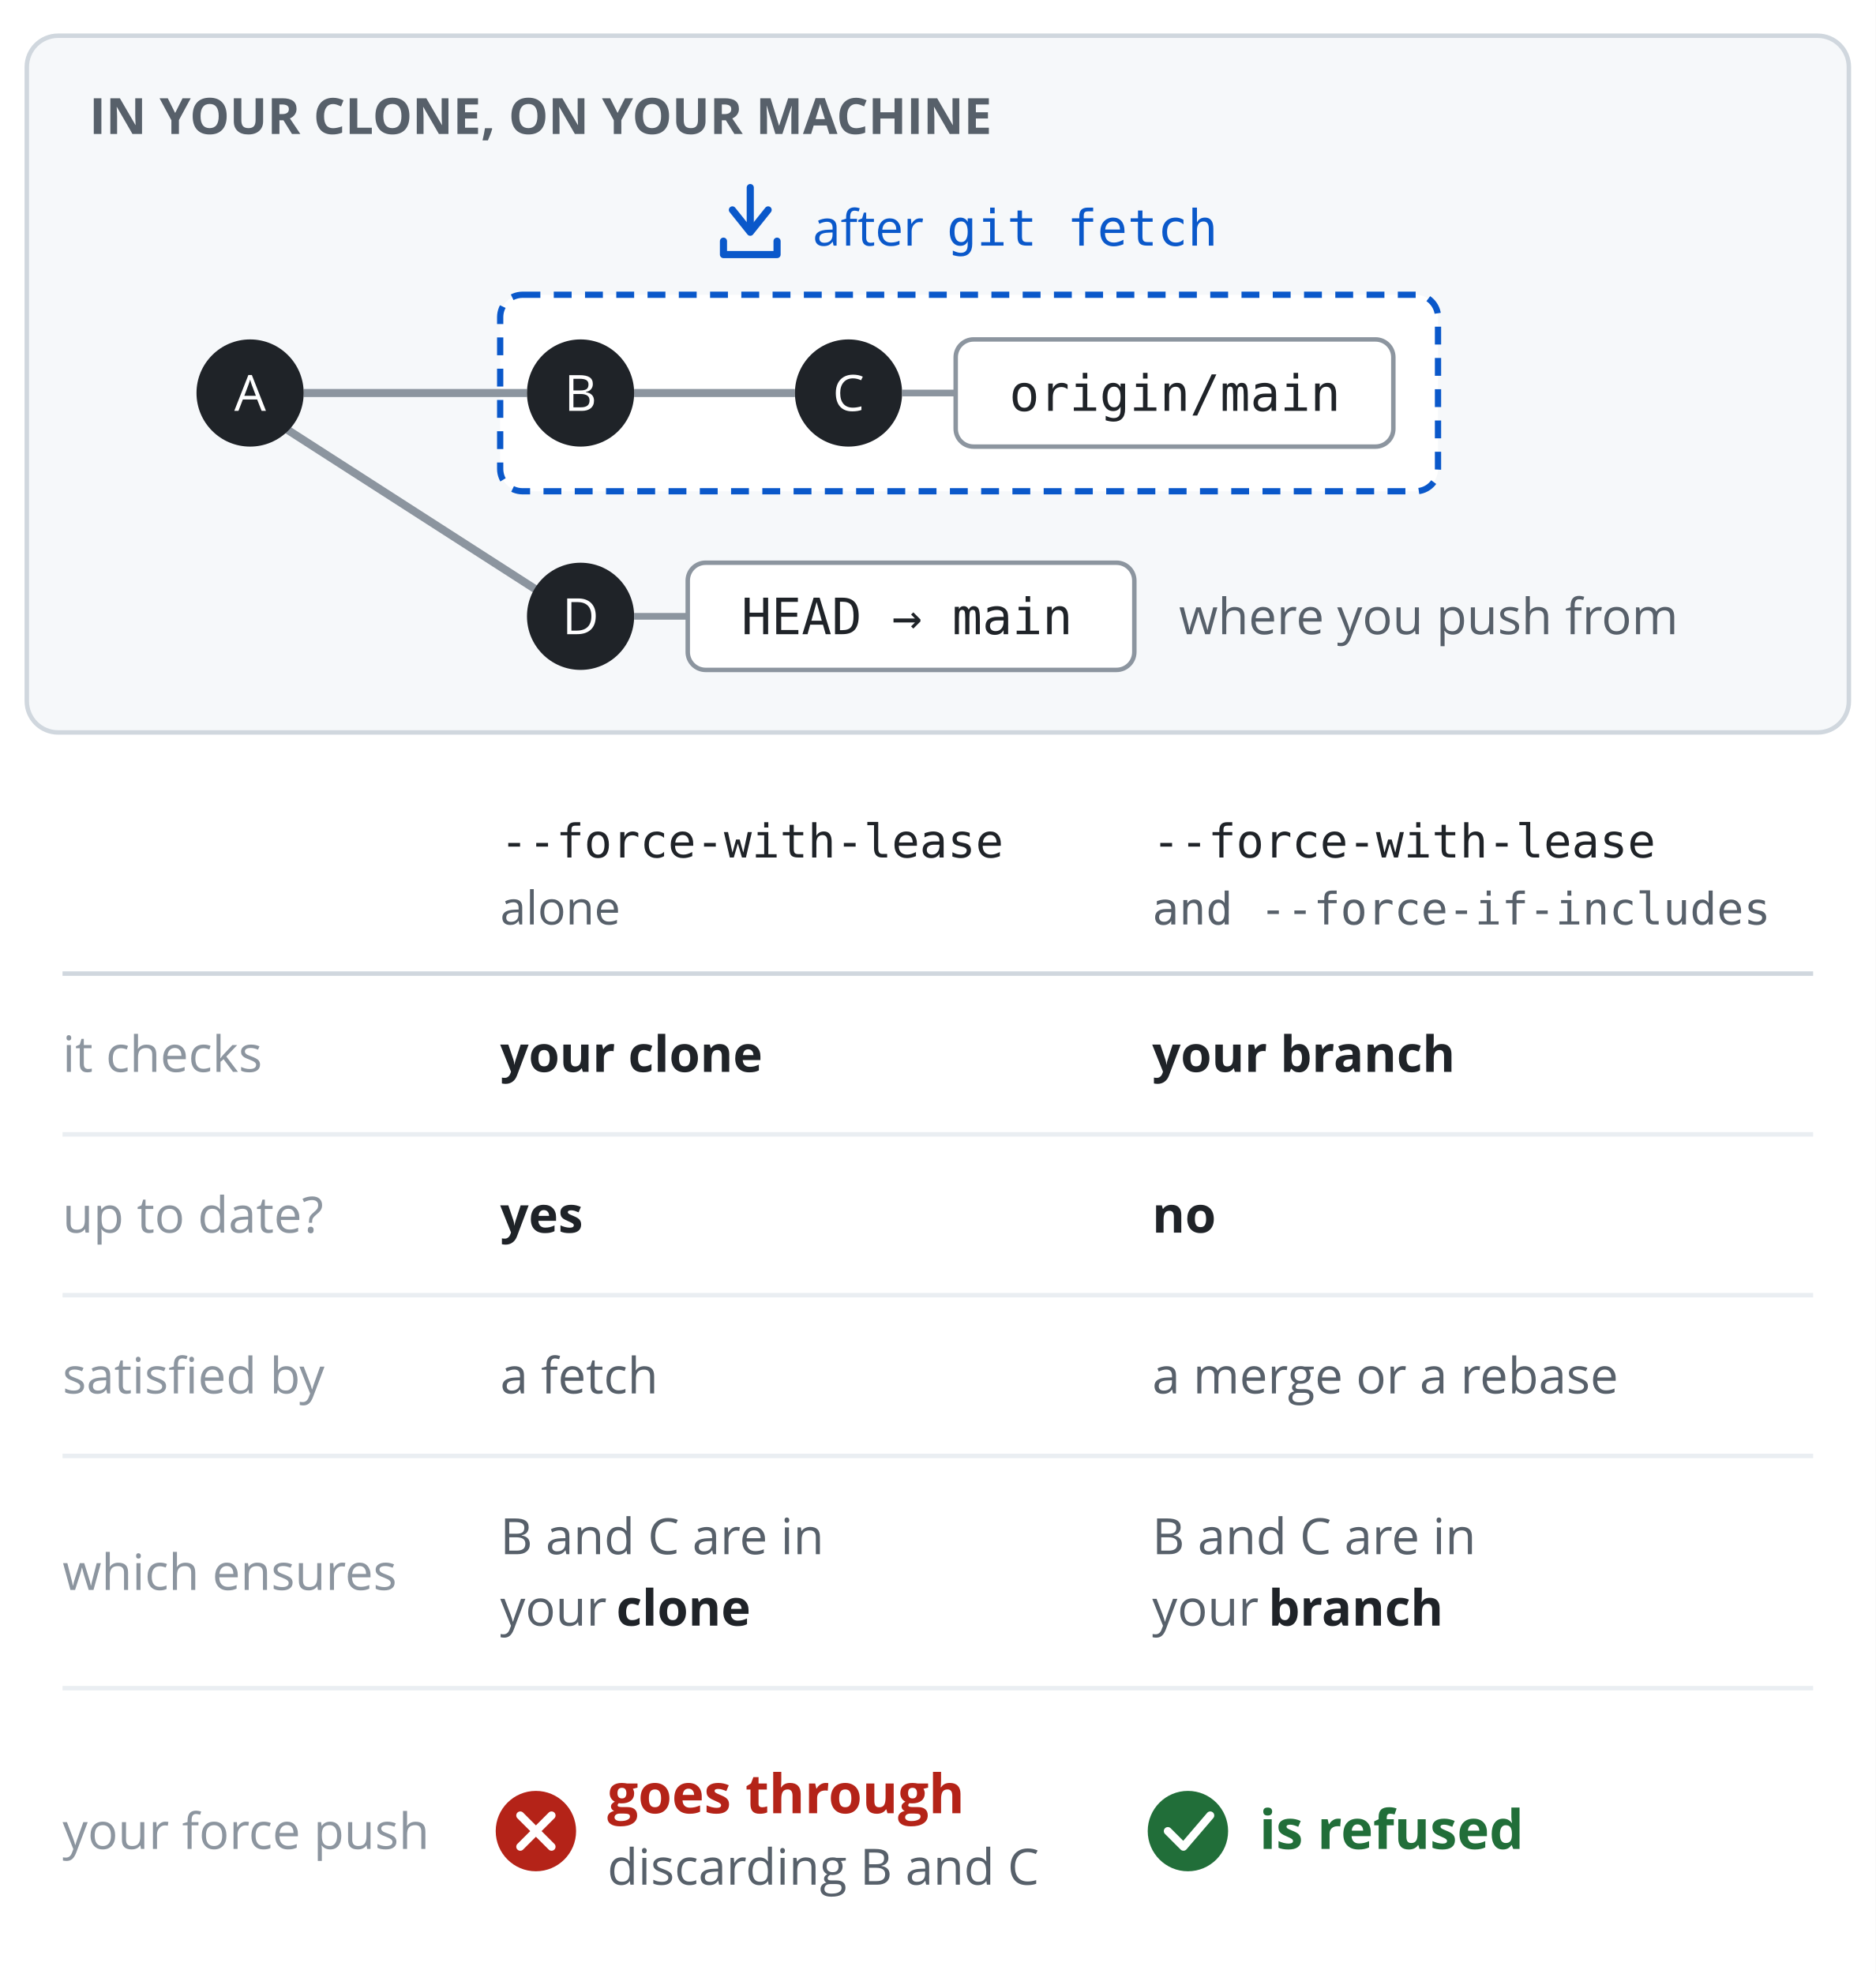
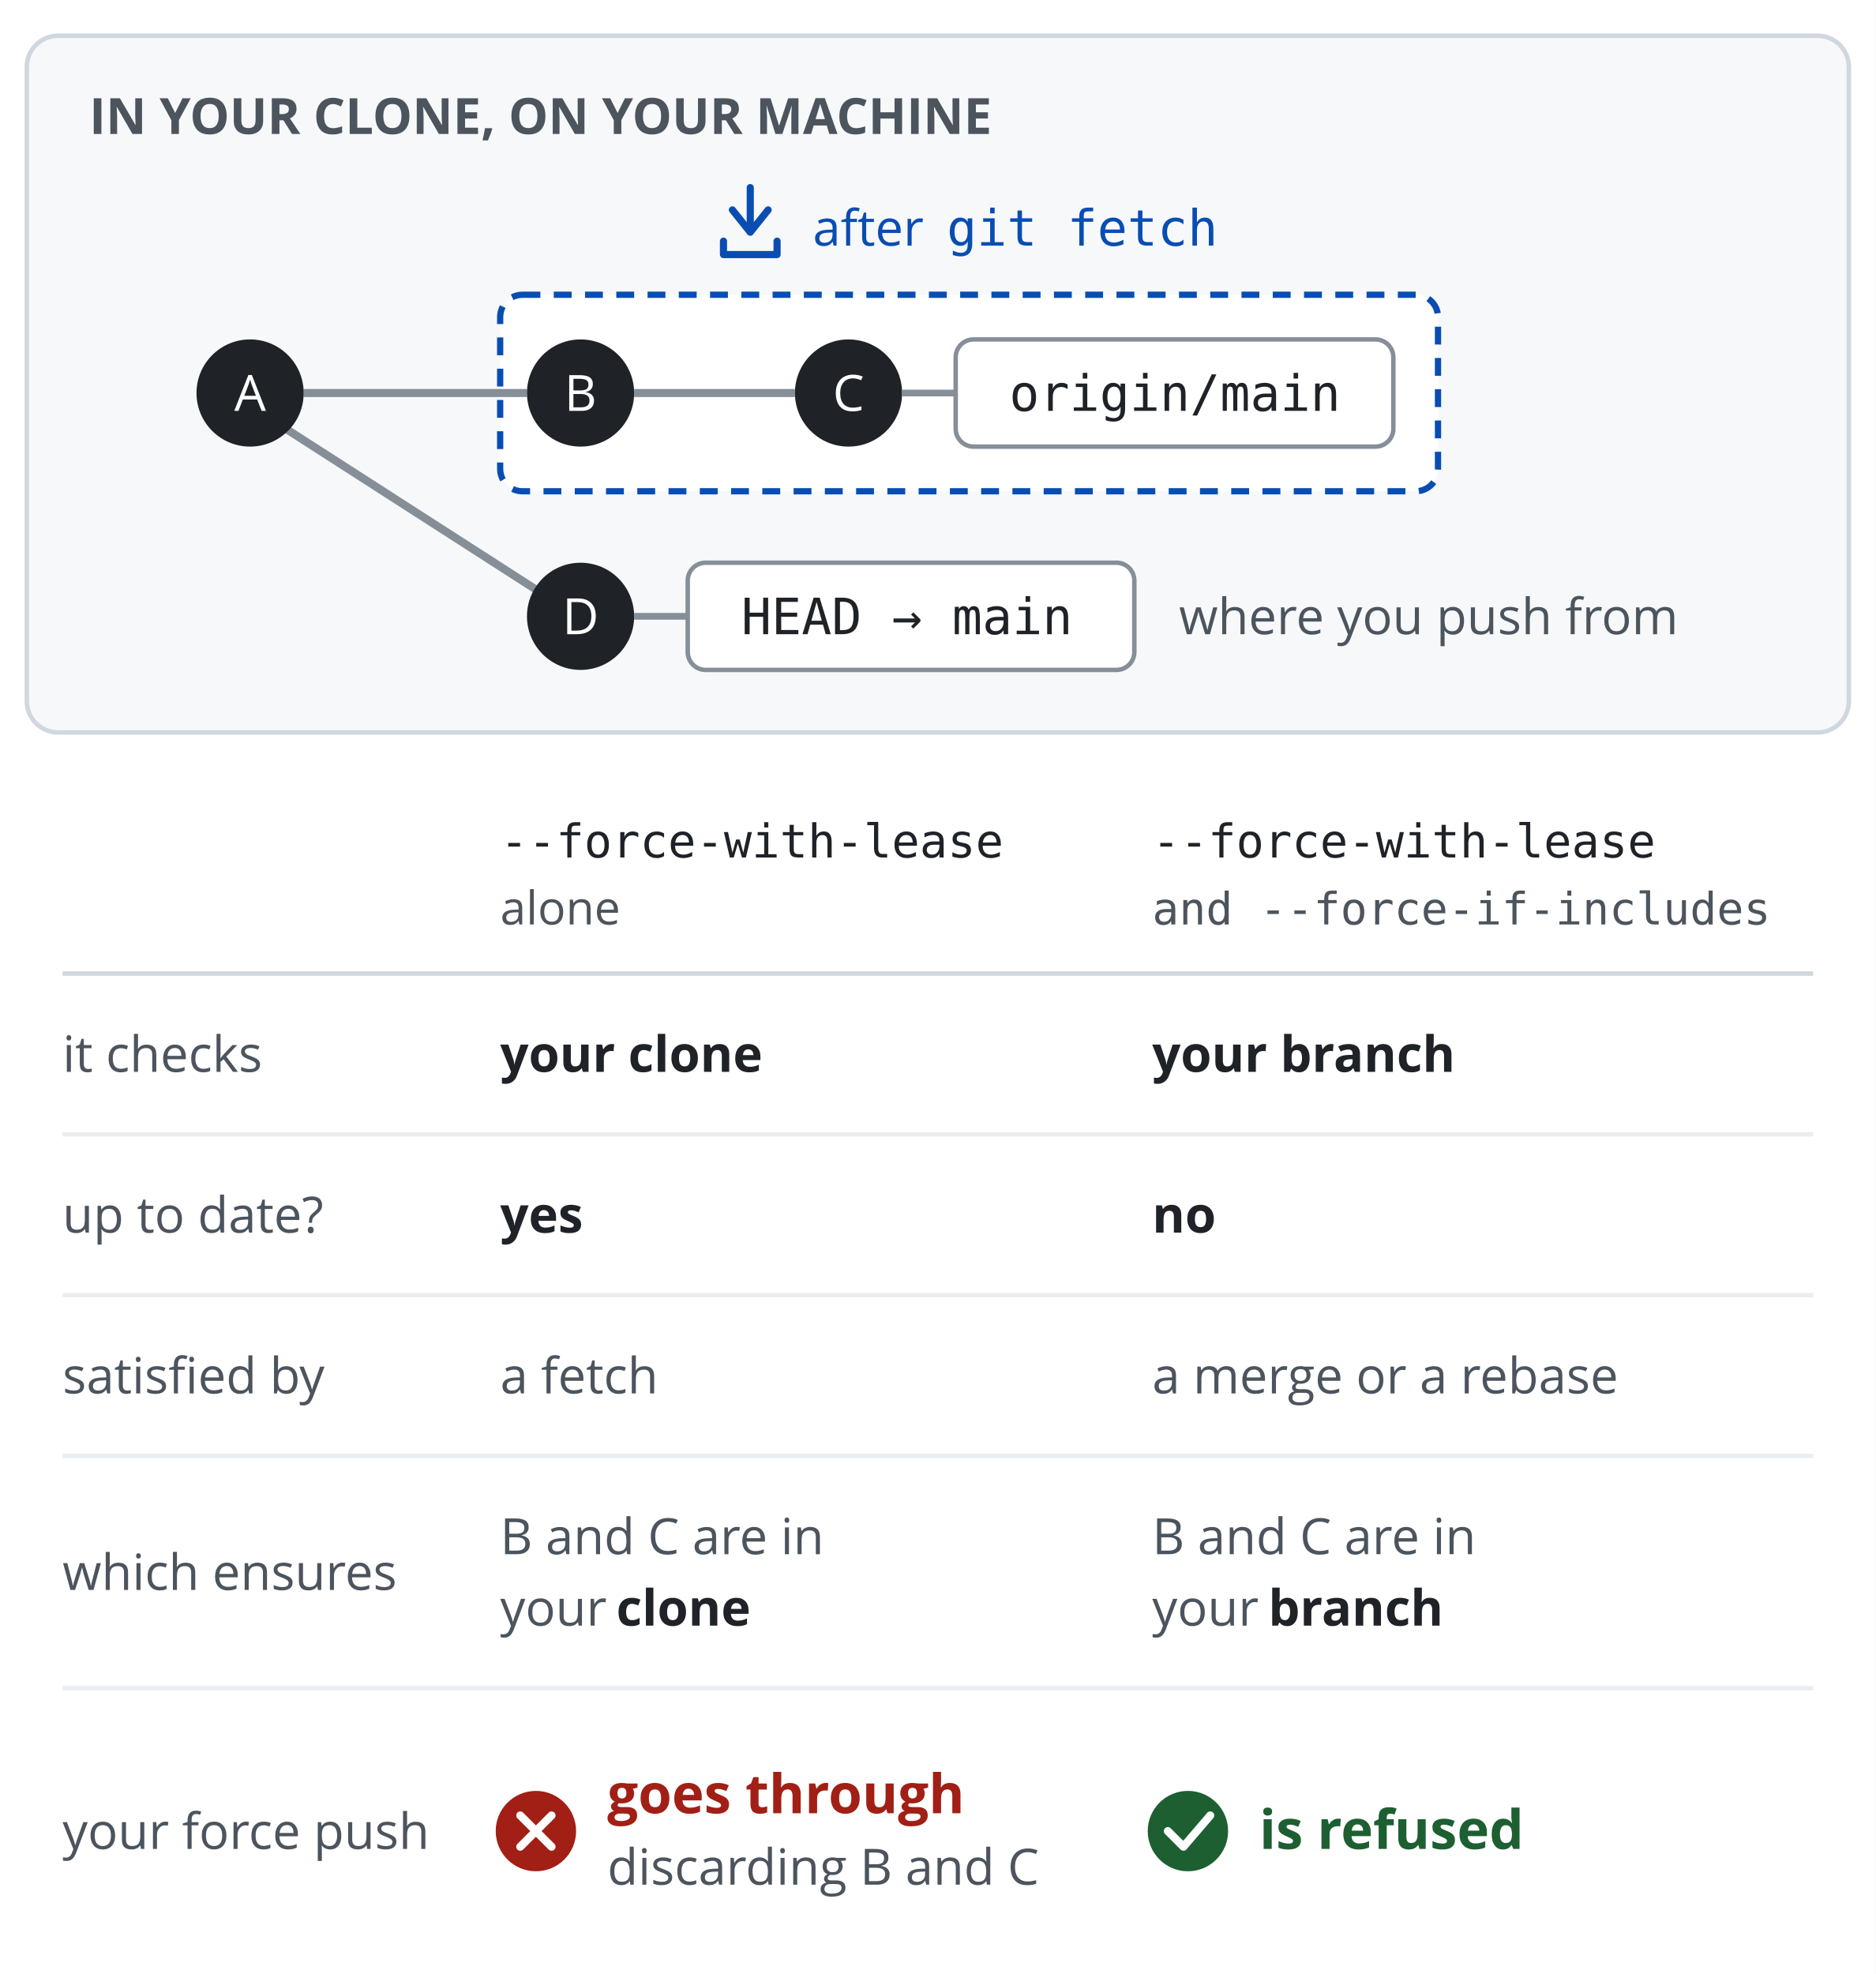
<svg xmlns="http://www.w3.org/2000/svg" viewBox="0 0 420 442" width="100%" role="img" aria-labelledby="fwl-title" aria-describedby="fwl-desc" font-family="'Open Sans','Segoe UI',Helvetica,Arial,sans-serif">
  <g aria-hidden="true">
    <rect class="canvas" x="0" y="0" width="420" height="442" fill="#ffffff" />
    <rect class="panel" x="6" y="8" width="408" height="156" rx="7" fill="#f6f8fa" stroke="#d0d7de" />
-     <text class="muted" x="20" y="30" font-size="11.2" font-weight="700" fill="#57606a">IN YOUR CLONE, ON YOUR MACHINE</text>
-     <path class="info-stroke" d="M168 42 L168 51" stroke="#0a58ca" stroke-width="1.6" stroke-linecap="round" />
-     <path class="info-stroke" d="M164 47 L168 52 L172 47" fill="none" stroke="#0a58ca" stroke-width="1.6" stroke-linecap="round" stroke-linejoin="round" />
-     <path class="info-stroke" d="M162 54 L162 57 L174 57 L174 54" fill="none" stroke="#0a58ca" stroke-width="1.6" stroke-linecap="round" stroke-linejoin="round" />
-     <text class="info" x="182" y="55" font-size="11.2" fill="#0a58ca">after</text>
-     <text class="info" x="212" y="55" font-size="11.2" fill="#0a58ca" font-family="ui-monospace,'SFMono-Regular',Menlo,Consolas,monospace">git fetch</text>
-     <rect class="card-info" x="112" y="66" width="210" height="44" rx="5" fill="#ffffff" stroke="#0a58ca" stroke-width="1.4" stroke-dasharray="4 3" />
-     <path class="edge" d="M68 88 L118 88" stroke="#8c959f" stroke-width="1.8" fill="none" />
-     <path class="edge" d="M142 88 L178 88" stroke="#8c959f" stroke-width="1.8" fill="none" />
-     <path class="edge" d="M64 96 L120 132" stroke="#8c959f" stroke-width="1.8" fill="none" />
+     <text class="muted" x="20" y="30" font-size="11.2" font-weight="700" fill="#4c545d">IN YOUR CLONE, ON YOUR MACHINE</text>
+     <path class="info-stroke" d="M168 42 L168 51" stroke="#094db2" stroke-width="1.6" stroke-linecap="round" />
+     <path class="info-stroke" d="M164 47 L168 52 L172 47" fill="none" stroke="#094db2" stroke-width="1.6" stroke-linecap="round" stroke-linejoin="round" />
+     <path class="info-stroke" d="M162 54 L162 57 L174 57 L174 54" fill="none" stroke="#094db2" stroke-width="1.6" stroke-linecap="round" stroke-linejoin="round" />
+     <text class="info" x="182" y="55" font-size="11.2" fill="#094db2">after</text>
+     <text class="info" x="212" y="55" font-size="11.2" fill="#094db2" font-family="ui-monospace,'SFMono-Regular',Menlo,Consolas,monospace">git fetch</text>
+     <rect class="card-info" x="112" y="66" width="210" height="44" rx="5" fill="#ffffff" stroke="#094db2" stroke-width="1.4" stroke-dasharray="4 3" />
+     <path class="edge" d="M68 88 L118 88" stroke="#868e98" stroke-width="1.8" fill="none" />
+     <path class="edge" d="M142 88 L178 88" stroke="#868e98" stroke-width="1.8" fill="none" />
+     <path class="edge" d="M64 96 L120 132" stroke="#868e98" stroke-width="1.8" fill="none" />
    <circle class="node" cx="56" cy="88" r="12" fill="#1f2328" />
    <text class="node-label" x="56" y="92" font-size="11.2" fill="#ffffff" text-anchor="middle">A</text>
    <circle class="node" cx="130" cy="88" r="12" fill="#1f2328" />
    <text class="node-label" x="130" y="92" font-size="11.2" fill="#ffffff" text-anchor="middle">B</text>
    <circle class="node" cx="190" cy="88" r="12" fill="#1f2328" />
    <text class="node-label" x="190" y="92" font-size="11.2" fill="#ffffff" text-anchor="middle">C</text>
-     <line class="edge" x1="202" y1="88" x2="214" y2="88" stroke="#8c959f" stroke-width="1.5" />
-     <rect class="ref" x="214" y="76" width="98" height="24" rx="4" fill="#ffffff" stroke="#8c959f" />
+     <line class="edge" x1="202" y1="88" x2="214" y2="88" stroke="#868e98" stroke-width="1.5" />
+     <rect class="ref" x="214" y="76" width="98" height="24" rx="4" fill="#ffffff" stroke="#868e98" />
    <text class="ink" x="226" y="92" font-size="11.2" fill="#1f2328" font-family="ui-monospace,'SFMono-Regular',Menlo,Consolas,monospace">origin/main</text>
    <circle class="node" cx="130" cy="138" r="12" fill="#1f2328" />
    <text class="node-label" x="130" y="142" font-size="11.2" fill="#ffffff" text-anchor="middle">D</text>
-     <line class="edge" x1="142" y1="138" x2="154" y2="138" stroke="#8c959f" stroke-width="1.5" />
-     <rect class="ref" x="154" y="126" width="100" height="24" rx="4" fill="#ffffff" stroke="#8c959f" />
+     <line class="edge" x1="142" y1="138" x2="154" y2="138" stroke="#868e98" stroke-width="1.5" />
+     <rect class="ref" x="154" y="126" width="100" height="24" rx="4" fill="#ffffff" stroke="#868e98" />
    <text class="ink" x="166" y="142" font-size="11.2" fill="#1f2328" font-family="ui-monospace,'SFMono-Regular',Menlo,Consolas,monospace">HEAD → main</text>
-     <text class="muted" x="264" y="142" font-size="11.2" fill="#57606a">where you push from</text>
+     <text class="muted" x="264" y="142" font-size="11.2" fill="#4c545d">where you push from</text>
    <text class="ink" x="112" y="192" font-size="10.4" fill="#1f2328" font-family="ui-monospace,'SFMono-Regular',Menlo,Consolas,monospace">--force-with-lease</text>
-     <text class="muted" x="112" y="207" font-size="10.4" fill="#57606a">alone</text>
+     <text class="muted" x="112" y="207" font-size="10.4" fill="#4c545d">alone</text>
    <text class="ink" x="258" y="192" font-size="10.4" fill="#1f2328" font-family="ui-monospace,'SFMono-Regular',Menlo,Consolas,monospace">--force-with-lease</text>
-     <text class="muted" x="258" y="207" font-size="10" fill="#57606a" font-family="ui-monospace,'SFMono-Regular',Menlo,Consolas,monospace">and --force-if-includes</text>
+     <text class="muted" x="258" y="207" font-size="10" fill="#4c545d" font-family="ui-monospace,'SFMono-Regular',Menlo,Consolas,monospace">and --force-if-includes</text>
    <line class="rule" x1="14" y1="218" x2="406" y2="218" stroke="#d0d7de" />
-     <text class="faint" x="14" y="240" font-size="11.2" fill="#8c959f">it checks</text>
+     <text class="muted" x="14" y="240" font-size="11.2" fill="#4c545d">it checks</text>
    <text class="ink" x="112" y="240" font-size="11.2" font-weight="700" fill="#1f2328">your clone</text>
    <text class="ink" x="258" y="240" font-size="11.2" font-weight="700" fill="#1f2328">your branch</text>
    <line class="rule" x1="14" y1="254" x2="406" y2="254" stroke="#eaeef2" />
-     <text class="faint" x="14" y="276" font-size="11.2" fill="#8c959f">up to date?</text>
+     <text class="muted" x="14" y="276" font-size="11.2" fill="#4c545d">up to date?</text>
    <text class="ink" x="112" y="276" font-size="11.2" font-weight="700" fill="#1f2328">yes</text>
    <text class="ink" x="258" y="276" font-size="11.2" font-weight="700" fill="#1f2328">no</text>
    <line class="rule" x1="14" y1="290" x2="406" y2="290" stroke="#eaeef2" />
-     <text class="faint" x="14" y="312" font-size="11.2" fill="#8c959f">satisfied by</text>
-     <text class="muted" x="112" y="312" font-size="11.2" fill="#57606a">a fetch</text>
-     <text class="muted" x="258" y="312" font-size="11.2" fill="#57606a">a merge or a rebase</text>
+     <text class="muted" x="14" y="312" font-size="11.2" fill="#4c545d">satisfied by</text>
+     <text class="muted" x="112" y="312" font-size="11.2" fill="#4c545d">a fetch</text>
+     <text class="muted" x="258" y="312" font-size="11.2" fill="#4c545d">a merge or a rebase</text>
    <line class="rule" x1="14" y1="326" x2="406" y2="326" stroke="#eaeef2" />
-     <text class="faint" x="14" y="356" font-size="11.2" fill="#8c959f">which ensures</text>
-     <text class="muted" x="112" y="348" font-size="11.2" fill="#57606a">B and C are in</text>
-     <text class="muted" x="112" y="364" font-size="11.2" fill="#57606a">your</text>
+     <text class="muted" x="14" y="356" font-size="11.2" fill="#4c545d">which ensures</text>
+     <text class="muted" x="112" y="348" font-size="11.2" fill="#4c545d">B and C are in</text>
+     <text class="muted" x="112" y="364" font-size="11.2" fill="#4c545d">your</text>
    <text class="ink" x="138" y="364" font-size="11.2" font-weight="700" fill="#1f2328">clone</text>
-     <text class="muted" x="258" y="348" font-size="11.2" fill="#57606a">B and C are in</text>
-     <text class="muted" x="258" y="364" font-size="11.2" fill="#57606a">your</text>
+     <text class="muted" x="258" y="348" font-size="11.2" fill="#4c545d">B and C are in</text>
+     <text class="muted" x="258" y="364" font-size="11.2" fill="#4c545d">your</text>
    <text class="ink" x="284" y="364" font-size="11.2" font-weight="700" fill="#1f2328">branch</text>
    <line class="rule" x1="14" y1="378" x2="406" y2="378" stroke="#eaeef2" />
-     <text class="faint" x="14" y="414" font-size="11.2" fill="#8c959f">your force push</text>
-     <circle class="bad" cx="120" cy="410" r="9" fill="#b42318" />
+     <text class="muted" x="14" y="414" font-size="11.2" fill="#4c545d">your force push</text>
+     <circle class="bad" cx="120" cy="410" r="9" fill="#a11f15" />
    <path class="glyph" d="M116.5 406.5 L123.5 413.5 M123.5 406.5 L116.5 413.5" fill="none" stroke="#ffffff" stroke-width="1.8" stroke-linecap="round" />
-     <text class="bad" x="136" y="406" font-size="12.2" font-weight="700" fill="#b42318">goes through</text>
-     <text class="muted" x="136" y="422" font-size="11.2" fill="#57606a">discarding B and C</text>
-     <circle class="ok" cx="266" cy="410" r="9" fill="#216e39" />
+     <text class="bad" x="136" y="406" font-size="12.2" font-weight="700" fill="#a11f15">goes through</text>
+     <text class="muted" x="136" y="422" font-size="11.2" fill="#4c545d">discarding B and C</text>
+     <circle class="ok" cx="266" cy="410" r="9" fill="#1d5f31" />
    <path class="glyph" d="M261.5 410 L265 413.5 L271 406.5" fill="none" stroke="#ffffff" stroke-width="1.8" stroke-linecap="round" stroke-linejoin="round" />
-     <text class="ok" x="282" y="414" font-size="12.2" font-weight="700" fill="#216e39">is refused</text>
+     <text class="ok" x="282" y="414" font-size="12.2" font-weight="700" fill="#1d5f31">is refused</text>
  </g>
</svg>
